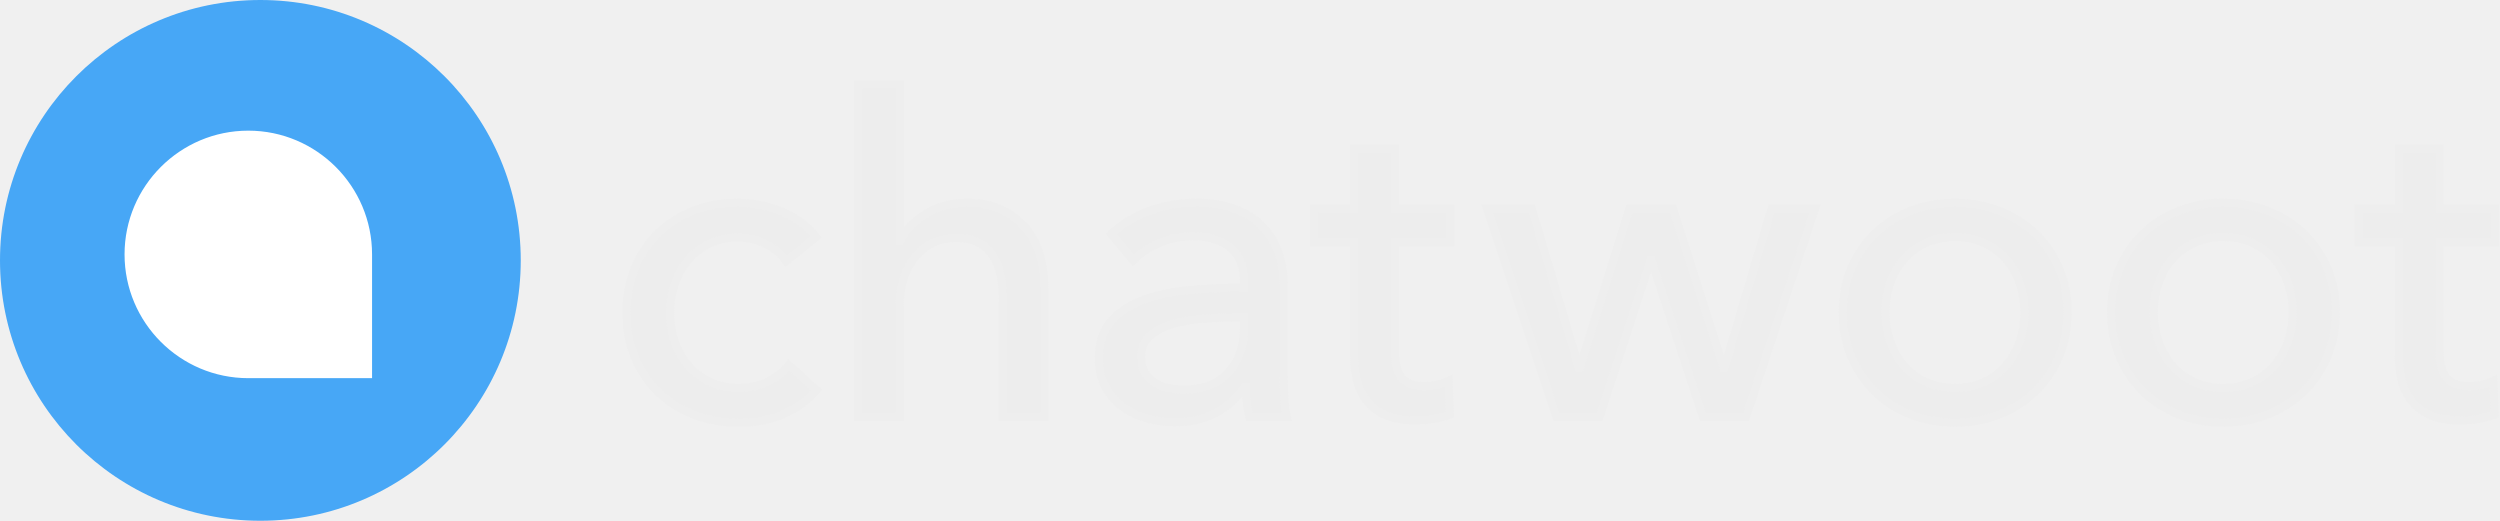
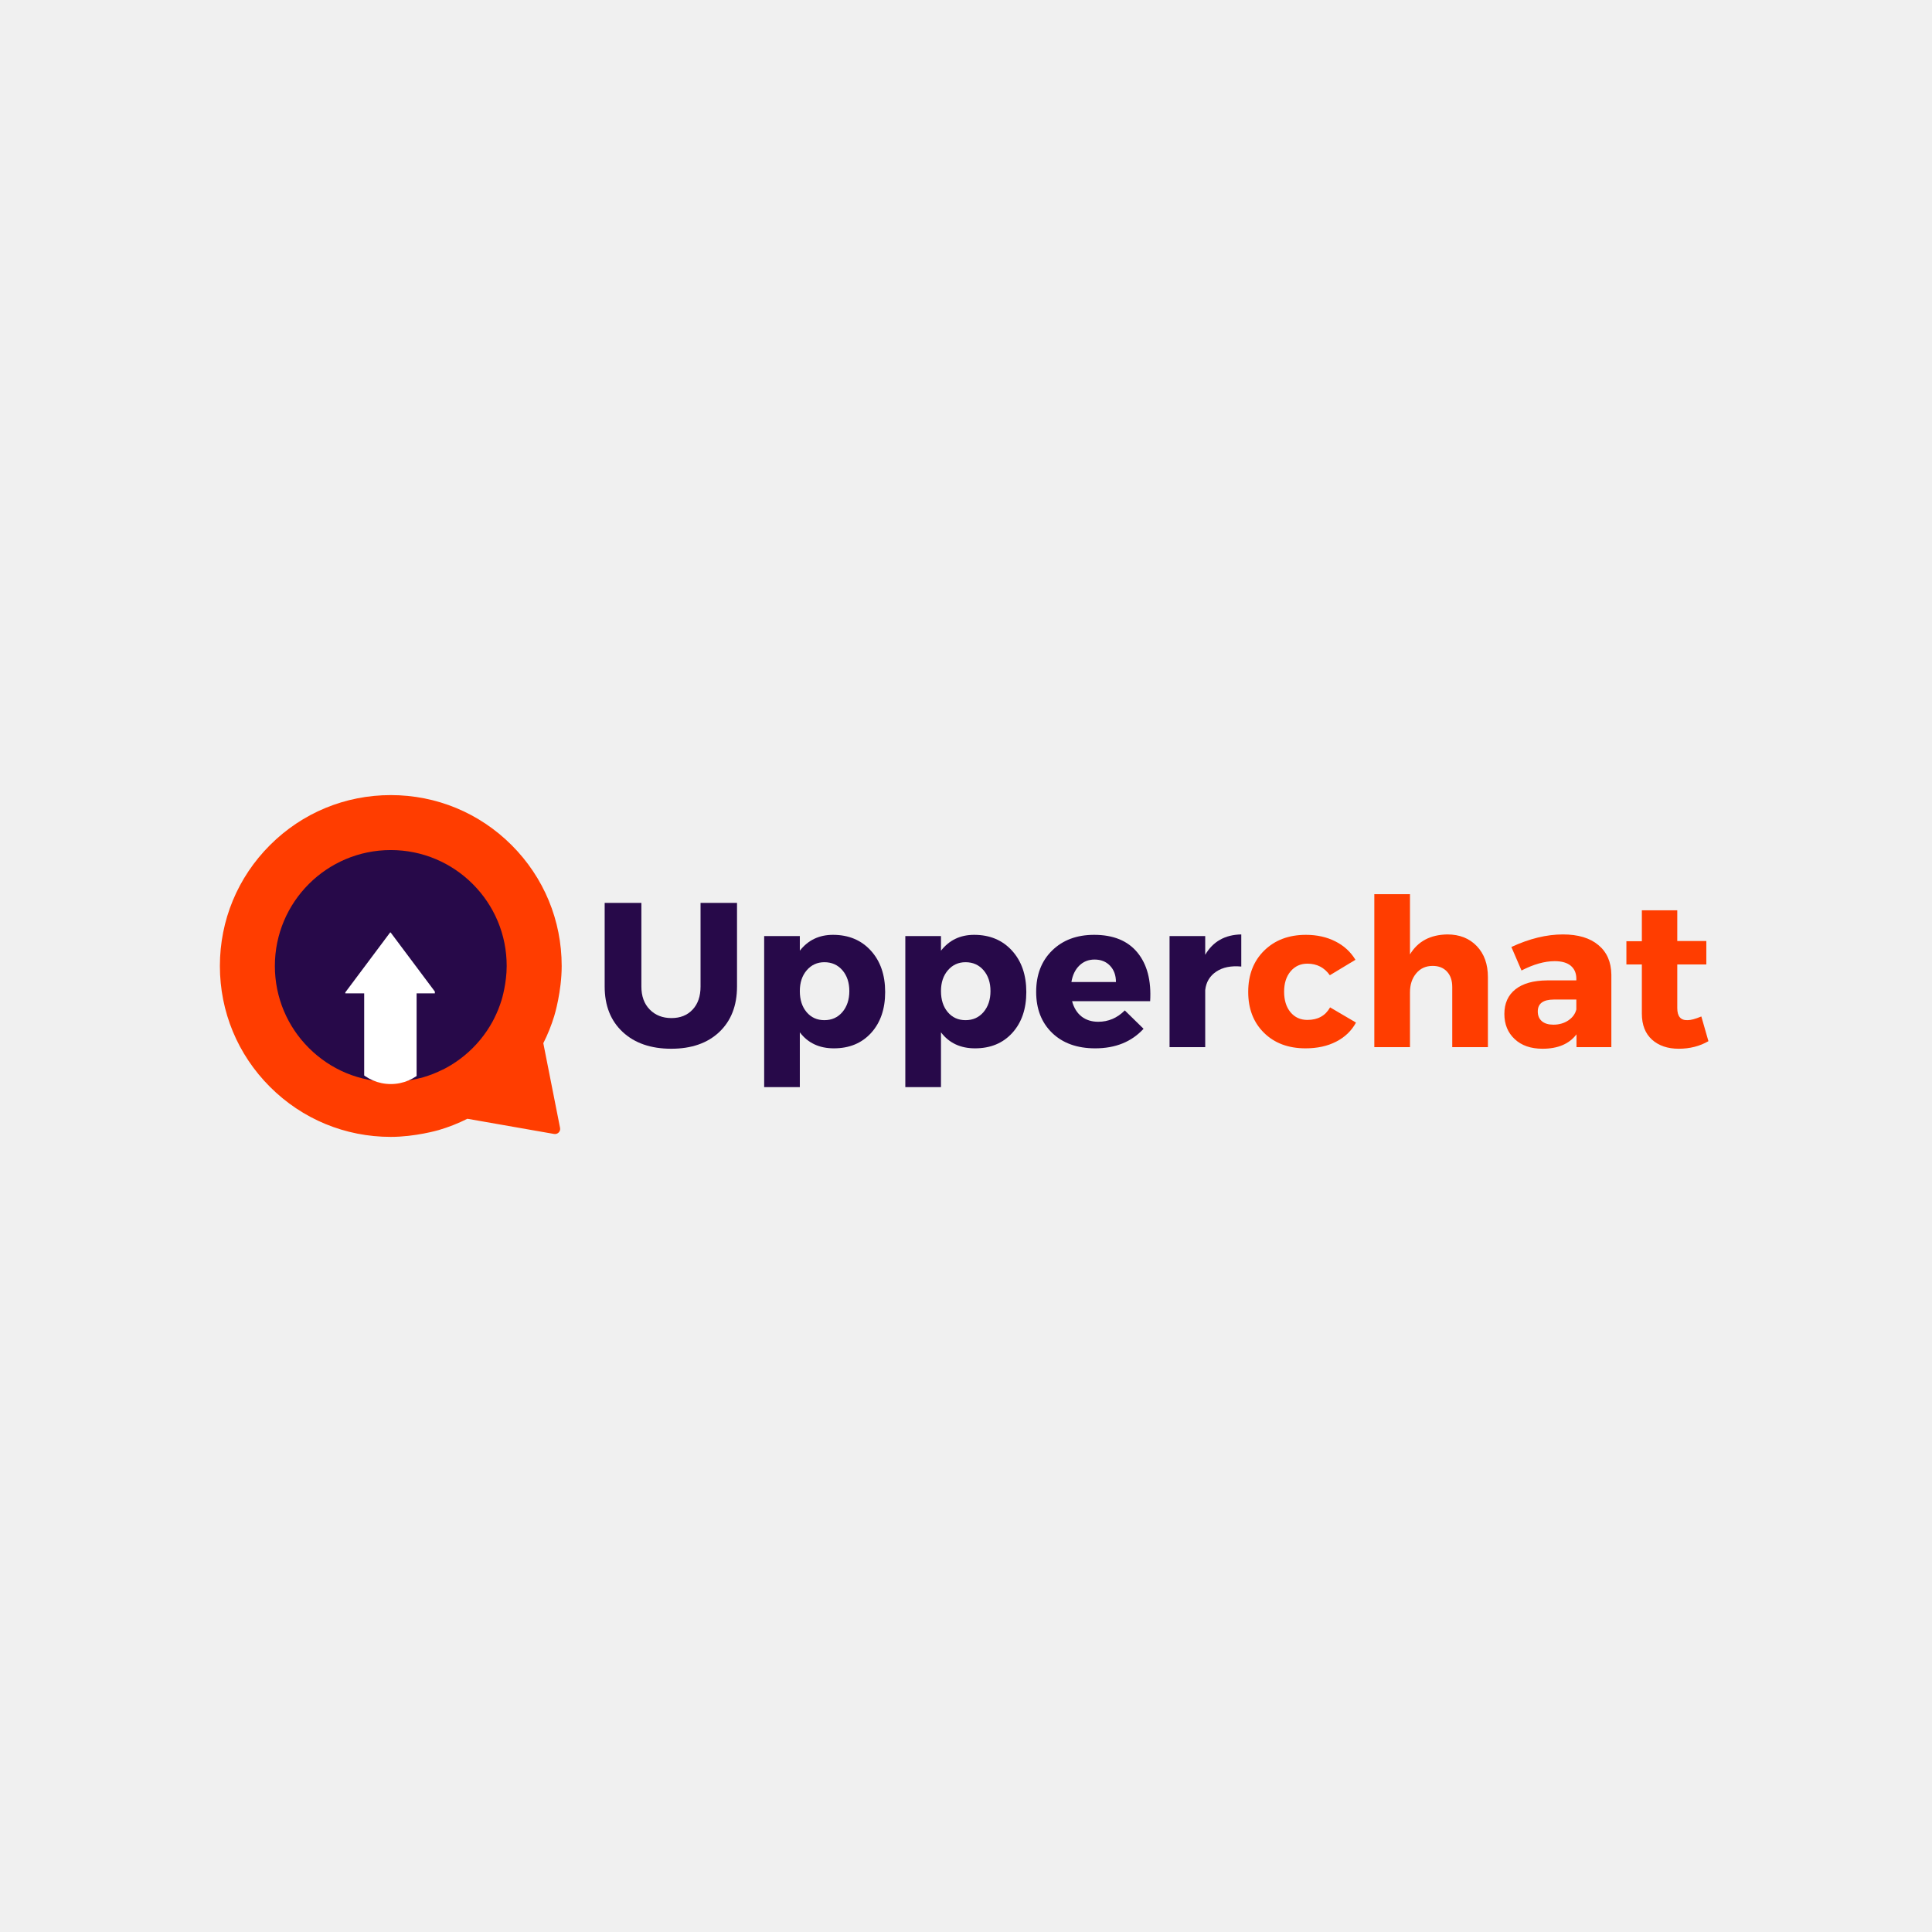
- <svg xmlns="http://www.w3.org/2000/svg" width="2458px" height="512px" viewBox="0 0 2458 512" version="1.1">
-   <g id="Page-1" stroke="none" stroke-width="1" fill="none" fill-rule="evenodd">
-     <g id="logo" fill-rule="nonzero">
-       <g id="woot-log">
-         <circle id="Oval" fill="#47A7F6" cx="256" cy="256" r="256" />
-         <path d="M362.808,368.808 L244.123,368.808 C178.699,368.808 125.457,315.562 125.457,250.122 C125.457,184.703 178.699,131.457 244.124,131.457 C309.565,131.457 362.808,184.703 362.808,250.122 L362.808,368.808 Z" id="Fill-1" stroke="#FFFFFF" stroke-width="6" fill="#FFFFFF" />
+ <svg xmlns="http://www.w3.org/2000/svg" width="500" zoomAndPan="magnify" viewBox="0 0 375 375" height="500" preserveAspectRatio="xMidYMid meet" version="1.0">
+   <defs>
+     <g />
+     <clipPath id="5fa381441b">
+       <path d="M 0.68 0.328 L 67.27 0.328 L 67.27 66.801 L 0.68 66.801 Z M 0.68 0.328 " clip-rule="nonzero" />
+     </clipPath>
+     <clipPath id="870a31f73b">
+       <path d="M 11.352 10.996 L 56.328 10.996 L 56.328 55.977 L 11.352 55.977 Z M 11.352 10.996 " clip-rule="nonzero" />
+     </clipPath>
+     <clipPath id="74cfaafcae">
+       <path d="M 11.352 33.5 C 11.352 45.926 21.426 56.004 33.852 56.004 C 46.281 56.004 56.355 45.926 56.355 33.5 C 56.355 21.074 46.281 10.996 33.852 10.996 C 21.426 10.996 11.352 21.074 11.352 33.5 Z M 11.352 33.5 " clip-rule="nonzero" />
+     </clipPath>
+     <clipPath id="72abdc2750">
+       <path d="M 25.023 26.992 L 42.406 26.992 L 42.406 56.414 L 25.023 56.414 Z M 25.023 26.992 " clip-rule="nonzero" />
+     </clipPath>
+     <clipPath id="9f431f0bdb">
+       <path d="M 33.852 56.414 C 38.723 56.414 42.676 52.465 42.676 47.59 L 42.676 35.727 C 42.676 30.852 38.723 26.902 33.852 26.902 C 28.977 26.902 25.023 30.852 25.023 35.727 L 25.023 47.59 C 25.023 52.465 28.977 56.414 33.852 56.414 Z M 33.852 56.414 " clip-rule="nonzero" />
+     </clipPath>
+     <clipPath id="031c09aa49">
+       <path d="M 72 9 L 290.641 9 L 290.641 58 L 72 58 Z M 72 9 " clip-rule="nonzero" />
+     </clipPath>
+     <clipPath id="94280b9e2b">
+       <path d="M 34 18 L 58 18 L 58 48.68 L 34 48.68 Z M 34 18 " clip-rule="nonzero" />
+     </clipPath>
+     <clipPath id="8caa89db28">
+       <path d="M 61 18 L 86 18 L 86 48.68 L 61 48.68 Z M 61 18 " clip-rule="nonzero" />
+     </clipPath>
+     <clipPath id="51553d91e4">
+       <rect x="0" width="219" y="0" height="49" />
+     </clipPath>
+     <clipPath id="d4337a12f5">
+       <rect x="0" width="291" y="0" height="67" />
+     </clipPath>
+   </defs>
+   <g transform="matrix(1, 0, 0, 1, 42, 154)">
+     <g clip-path="url(#d4337a12f5)">
+       <g clip-path="url(#5fa381441b)">
+         <path fill="#ff3d00" d="M 33.852 66.668 C 24.992 66.668 16.66 63.219 10.395 56.953 C 4.129 50.688 0.68 42.359 0.68 33.5 C 0.68 24.637 4.129 16.309 10.395 10.043 C 16.66 3.777 24.992 0.328 33.852 0.328 C 42.711 0.328 51.043 3.777 57.309 10.043 C 63.57 16.309 67.023 24.637 67.023 33.5 C 67.023 38.434 65.641 43.012 65.574 43.219 C 65.023 45.027 64.312 46.797 63.457 48.484 L 66.707 64.922 C 66.77 65.246 66.672 65.582 66.441 65.816 C 66.207 66.051 65.875 66.16 65.551 66.102 L 48.719 63.152 C 46.938 64.047 45.07 64.785 43.16 65.344 C 42.973 65.398 38.555 66.668 33.852 66.668 Z M 33.852 66.668 " fill-opacity="1" fill-rule="nonzero" />
      </g>
-       <path d="M772.982,256.848 C768.658,250.217 762.171,244.667 753.522,240.198 C744.872,235.73 735.647,233.495 725.844,233.495 C715.177,233.495 705.735,235.513 697.518,239.55 C689.302,243.586 682.31,248.992 676.544,255.767 C670.778,262.542 666.381,270.398 663.354,279.336 C660.327,288.273 658.813,297.643 658.813,307.446 C658.813,317.248 660.327,326.618 663.354,335.555 C666.381,344.493 670.778,352.349 676.544,359.124 C682.31,365.899 689.374,371.305 697.735,375.341 C706.095,379.378 715.609,381.396 726.277,381.396 C736.656,381.396 746.098,379.378 754.603,375.341 C763.108,371.305 770.099,365.827 775.577,358.908 L802.822,383.558 C794.173,393.649 783.361,401.505 770.387,407.127 C757.414,412.749 742.71,415.56 726.277,415.56 C710.42,415.56 695.789,412.965 682.382,407.776 C668.976,402.586 657.372,395.307 647.569,385.937 C637.767,376.567 630.055,365.251 624.433,351.989 C618.811,338.727 616,323.879 616,307.446 C616,291.3 618.739,276.597 624.217,263.335 C629.695,250.073 637.335,238.685 647.137,229.171 C656.939,219.657 668.544,212.305 681.95,207.115 C695.356,201.926 709.843,199.331 725.412,199.331 C739.827,199.331 754.17,202.214 768.441,207.98 C782.713,213.746 794.028,222.107 802.389,233.063 L772.982,256.848 Z M885.421,236.09 C890.322,225.999 898.683,217.35 910.504,210.143 C922.324,202.935 935.586,199.331 950.29,199.331 C963.552,199.331 974.94,201.565 984.454,206.034 C993.968,210.503 1001.896,216.485 1008.239,223.981 C1014.582,231.477 1019.267,240.27 1022.294,250.361 C1025.321,260.452 1026.835,271.263 1026.835,282.795 L1026.835,409.938 L986.184,409.938 L986.184,296.634 C986.184,288.273 985.535,280.345 984.238,272.849 C982.94,265.353 980.562,258.722 977.102,252.956 C973.643,247.19 968.958,242.577 963.047,239.117 C957.137,235.658 949.425,233.928 939.911,233.928 C923.766,233.928 910.504,240.054 900.125,252.307 C889.746,264.56 884.556,280.921 884.556,301.391 L884.556,409.938 L843.905,409.938 L843.905,83 L884.556,83 L884.556,236.09 L885.421,236.09 Z M1223.171,277.174 C1223.171,261.893 1218.558,250.577 1209.332,243.226 C1200.106,235.874 1187.853,232.198 1172.573,232.198 C1161.041,232.198 1150.157,234.432 1139.923,238.901 C1129.688,243.37 1121.111,249.064 1114.191,255.983 L1092.568,230.036 C1102.659,220.522 1114.984,213.026 1129.544,207.548 C1144.103,202.07 1159.743,199.331 1176.465,199.331 C1191.169,199.331 1203.926,201.421 1214.738,205.602 C1225.549,209.782 1234.415,215.476 1241.334,222.684 C1248.253,229.892 1253.443,238.396 1256.902,248.199 C1260.362,258.001 1262.092,268.524 1262.092,279.768 L1262.092,369.287 C1262.092,376.206 1262.308,383.486 1262.741,391.126 C1263.173,398.766 1263.966,405.037 1265.119,409.938 L1228.36,409.938 C1226.054,400.136 1224.9,390.333 1224.9,380.531 L1223.603,380.531 C1216.107,391.487 1206.665,399.991 1195.277,406.046 C1183.889,412.1 1170.411,415.128 1154.842,415.128 C1146.77,415.128 1138.337,414.046 1129.544,411.884 C1120.75,409.722 1112.75,406.19 1105.542,401.289 C1098.334,396.388 1092.352,389.901 1087.595,381.828 C1082.838,373.756 1080.46,363.809 1080.46,351.989 C1080.46,336.42 1084.64,324.095 1093.001,315.014 C1101.362,305.932 1112.317,299.013 1125.868,294.256 C1139.418,289.499 1154.698,286.399 1171.708,284.958 C1188.718,283.516 1205.872,282.795 1223.171,282.795 L1223.171,277.174 Z M1213.224,312.203 C1203.133,312.203 1192.682,312.635 1181.871,313.5 C1171.059,314.365 1161.257,316.095 1152.464,318.689 C1143.67,321.284 1136.391,325.176 1130.625,330.366 C1124.859,335.555 1121.976,342.475 1121.976,351.124 C1121.976,357.178 1123.201,362.224 1125.651,366.26 C1128.102,370.296 1131.345,373.612 1135.382,376.206 C1139.418,378.801 1143.887,380.603 1148.788,381.612 C1153.689,382.621 1158.734,383.126 1163.924,383.126 C1182.952,383.126 1197.584,377.432 1207.818,366.044 C1218.053,354.655 1223.171,340.312 1223.171,323.014 L1223.171,312.203 L1213.224,312.203 Z M1425.993,238.252 L1371.504,238.252 L1371.504,345.069 C1371.504,357.467 1373.81,366.332 1378.423,371.666 C1383.036,376.999 1390.388,379.666 1400.478,379.666 C1404.226,379.666 1408.263,379.234 1412.587,378.369 C1416.912,377.504 1420.804,376.206 1424.264,374.477 L1425.561,407.776 C1420.66,409.506 1415.254,410.875 1409.344,411.884 C1403.433,412.893 1397.307,413.398 1390.964,413.398 C1371.648,413.398 1356.872,408.064 1346.637,397.397 C1336.402,386.729 1331.285,370.729 1331.285,349.394 L1331.285,238.252 L1291.931,238.252 L1291.931,204.953 L1331.285,204.953 L1331.285,146.139 L1371.504,146.139 L1371.504,204.953 L1425.993,204.953 L1425.993,238.252 Z M1506.078,204.953 L1552.351,361.503 L1553.216,361.503 L1602.083,204.953 L1644.897,204.953 L1694.629,361.503 L1695.494,361.503 L1741.767,204.953 L1784.581,204.953 L1716.685,409.938 L1674.304,409.938 L1623.706,255.983 L1622.841,255.983 L1572.676,409.938 L1530.295,409.938 L1461.967,204.953 L1506.078,204.953 Z M2032.811,307.013 C2032.811,322.87 2030,337.429 2024.378,350.691 C2018.756,363.953 2010.972,375.413 2001.026,385.072 C1991.079,394.73 1979.331,402.226 1965.78,407.56 C1952.23,412.893 1937.671,415.56 1922.102,415.56 C1906.534,415.56 1891.974,412.893 1878.424,407.56 C1864.873,402.226 1853.197,394.73 1843.395,385.072 C1833.592,375.413 1825.88,363.953 1820.258,350.691 C1814.636,337.429 1811.825,322.87 1811.825,307.013 C1811.825,291.156 1814.636,276.669 1820.258,263.551 C1825.88,250.433 1833.592,239.117 1843.395,229.603 C1853.197,220.089 1864.873,212.665 1878.424,207.332 C1891.974,201.998 1906.534,199.331 1922.102,199.331 C1937.671,199.331 1952.23,201.998 1965.78,207.332 C1979.331,212.665 1991.079,220.089 2001.026,229.603 C2010.972,239.117 2018.756,250.433 2024.378,263.551 C2030,276.669 2032.811,291.156 2032.811,307.013 Z M1990.43,307.013 C1990.43,297.211 1988.917,287.841 1985.89,278.903 C1982.862,269.966 1978.466,262.11 1972.7,255.334 C1966.934,248.559 1959.798,243.154 1951.293,239.117 C1942.788,235.081 1933.058,233.063 1922.102,233.063 C1911.146,233.063 1901.416,235.081 1892.911,239.117 C1884.406,243.154 1877.271,248.559 1871.505,255.334 C1865.738,262.11 1861.342,269.966 1858.315,278.903 C1855.287,287.841 1853.774,297.211 1853.774,307.013 C1853.774,316.816 1855.287,326.185 1858.315,335.123 C1861.342,344.06 1865.738,351.989 1871.505,358.908 C1877.271,365.827 1884.406,371.305 1892.911,375.341 C1901.416,379.378 1911.146,381.396 1922.102,381.396 C1933.058,381.396 1942.788,379.378 1951.293,375.341 C1959.798,371.305 1966.934,365.827 1972.7,358.908 C1978.466,351.989 1982.862,344.06 1985.89,335.123 C1988.917,326.185 1990.43,316.816 1990.43,307.013 Z M2296.611,307.013 C2296.611,322.87 2293.8,337.429 2288.178,350.691 C2282.556,363.953 2274.771,375.413 2264.825,385.072 C2254.878,394.73 2243.13,402.226 2229.58,407.56 C2216.029,412.893 2201.47,415.56 2185.901,415.56 C2170.333,415.56 2155.774,412.893 2142.223,407.56 C2128.673,402.226 2116.996,394.73 2107.194,385.072 C2097.392,375.413 2089.68,363.953 2084.058,350.691 C2078.436,337.429 2075.625,322.87 2075.625,307.013 C2075.625,291.156 2078.436,276.669 2084.058,263.551 C2089.68,250.433 2097.392,239.117 2107.194,229.603 C2116.996,220.089 2128.673,212.665 2142.223,207.332 C2155.774,201.998 2170.333,199.331 2185.901,199.331 C2201.47,199.331 2216.029,201.998 2229.58,207.332 C2243.13,212.665 2254.878,220.089 2264.825,229.603 C2274.771,239.117 2282.556,250.433 2288.178,263.551 C2293.8,276.669 2296.611,291.156 2296.611,307.013 Z M2254.23,307.013 C2254.23,297.211 2252.716,287.841 2249.689,278.903 C2246.662,269.966 2242.265,262.11 2236.499,255.334 C2230.733,248.559 2223.597,243.154 2215.092,239.117 C2206.587,235.081 2196.857,233.063 2185.901,233.063 C2174.946,233.063 2165.215,235.081 2156.71,239.117 C2148.205,243.154 2141.07,248.559 2135.304,255.334 C2129.538,262.11 2125.141,269.966 2122.114,278.903 C2119.087,287.841 2117.573,297.211 2117.573,307.013 C2117.573,316.816 2119.087,326.185 2122.114,335.123 C2125.141,344.06 2129.538,351.989 2135.304,358.908 C2141.07,365.827 2148.205,371.305 2156.71,375.341 C2165.215,379.378 2174.946,381.396 2185.901,381.396 C2196.857,381.396 2206.587,379.378 2215.092,375.341 C2223.597,371.305 2230.733,365.827 2236.499,358.908 C2242.265,351.989 2246.662,344.06 2249.689,335.123 C2252.716,326.185 2254.23,316.816 2254.23,307.013 Z M2453.16,238.252 L2398.671,238.252 L2398.671,345.069 C2398.671,357.467 2400.977,366.332 2405.59,371.666 C2410.203,376.999 2417.554,379.666 2427.645,379.666 C2431.393,379.666 2435.429,379.234 2439.754,378.369 C2444.079,377.504 2447.971,376.206 2451.43,374.477 L2452.728,407.776 C2447.827,409.506 2442.421,410.875 2436.511,411.884 C2430.6,412.893 2424.474,413.398 2418.131,413.398 C2398.815,413.398 2384.039,408.064 2373.804,397.397 C2363.569,386.729 2358.452,370.729 2358.452,349.394 L2358.452,238.252 L2319.098,238.252 L2319.098,204.953 L2358.452,204.953 L2358.452,146.139 L2398.671,146.139 L2398.671,204.953 L2453.16,204.953 L2453.16,238.252 Z" id="chatwoot" stroke="#EEEEEE" stroke-width="8" fill="#EDEDED" />
+       <g clip-path="url(#870a31f73b)">
+         <g clip-path="url(#74cfaafcae)">
+           <path fill="#270949" d="M 33.848 55.992 C 27.84 55.992 22.188 53.652 17.941 49.402 C 13.691 45.156 11.352 39.504 11.352 33.496 C 11.352 27.484 13.691 21.836 17.941 17.586 C 22.188 13.34 27.84 10.996 33.848 10.996 C 39.859 10.996 45.508 13.34 49.758 17.586 C 54.004 21.836 56.348 27.484 56.348 33.496 C 56.348 36.844 55.406 39.945 55.363 40.086 C 54.988 41.312 54.508 42.516 53.926 43.66 L 56.133 54.809 C 56.176 55.027 56.109 55.254 55.949 55.414 C 55.793 55.574 55.566 55.648 55.348 55.609 L 43.934 53.605 C 42.727 54.215 41.457 54.715 40.16 55.094 C 40.035 55.129 37.039 55.992 33.848 55.992 Z M 33.848 55.992 " fill-opacity="1" fill-rule="nonzero" />
+         </g>
+       </g>
+       <g clip-path="url(#72abdc2750)">
+         <g clip-path="url(#9f431f0bdb)">
+           <path fill="#ffffff" d="M 42.668 38.809 L 38.863 38.809 L 38.863 61.438 L 28.688 61.438 L 28.688 38.809 L 24.883 38.809 L 33.773 26.926 Z M 42.668 38.809 " fill-opacity="1" fill-rule="nonzero" />
+         </g>
+       </g>
+       <g clip-path="url(#031c09aa49)">
+         <g transform="matrix(1, 0, 0, 1, 72, 9)">
+           <g clip-path="url(#51553d91e4)">
+             <g fill="#270949" fill-opacity="1">
+               <g transform="translate(1.054435, 40.24788)">
+                 <g>
+                   <path d="M 28 -28 L 28 -11.766 C 28 -8.055 26.852 -5.113 24.562 -2.938 C 22.27 -0.77 19.16 0.312 15.234 0.312 C 11.285 0.312 8.145 -0.77 5.812 -2.938 C 3.477 -5.113 2.312 -8.055 2.312 -11.766 L 2.312 -28 L 9.438 -28 L 9.438 -11.766 C 9.438 -9.891 9.977 -8.398 11.062 -7.297 C 12.145 -6.191 13.551 -5.641 15.281 -5.641 C 16.988 -5.641 18.352 -6.188 19.375 -7.281 C 20.406 -8.375 20.922 -9.867 20.922 -11.766 L 20.922 -28 Z M 28 -28 " />
+                 </g>
+               </g>
+             </g>
+             <g clip-path="url(#94280b9e2b)">
+               <g fill="#270949" fill-opacity="1">
+                 <g transform="translate(31.37142, 40.24788)">
+                   <g>
+                     <path d="M 16.312 -21.797 C 19.352 -21.797 21.801 -20.773 23.656 -18.734 C 25.508 -16.703 26.438 -14.02 26.438 -10.688 C 26.438 -7.406 25.531 -4.766 23.719 -2.766 C 21.906 -0.766 19.492 0.234 16.484 0.234 C 13.648 0.234 11.445 -0.801 9.875 -2.875 L 9.875 7.766 L 2.953 7.766 L 2.953 -21.562 L 9.875 -21.562 L 9.875 -18.719 C 11.477 -20.77 13.625 -21.797 16.312 -21.797 Z M 14.641 -5.234 C 16.078 -5.234 17.242 -5.758 18.141 -6.812 C 19.035 -7.875 19.484 -9.227 19.484 -10.875 C 19.484 -12.531 19.035 -13.879 18.141 -14.922 C 17.242 -15.961 16.078 -16.484 14.641 -16.484 C 13.254 -16.484 12.113 -15.961 11.219 -14.922 C 10.32 -13.879 9.875 -12.531 9.875 -10.875 C 9.875 -9.195 10.312 -7.836 11.188 -6.797 C 12.07 -5.754 13.223 -5.234 14.641 -5.234 Z M 14.641 -5.234 " />
+                   </g>
+                 </g>
+               </g>
+             </g>
+             <g clip-path="url(#8caa89db28)">
+               <g fill="#270949" fill-opacity="1">
+                 <g transform="translate(58.7687, 40.24788)">
+                   <g>
+                     <path d="M 16.312 -21.797 C 19.352 -21.797 21.801 -20.773 23.656 -18.734 C 25.508 -16.703 26.438 -14.02 26.438 -10.688 C 26.438 -7.406 25.531 -4.766 23.719 -2.766 C 21.906 -0.766 19.492 0.234 16.484 0.234 C 13.648 0.234 11.445 -0.801 9.875 -2.875 L 9.875 7.766 L 2.953 7.766 L 2.953 -21.562 L 9.875 -21.562 L 9.875 -18.719 C 11.477 -20.77 13.625 -21.797 16.312 -21.797 Z M 14.641 -5.234 C 16.078 -5.234 17.242 -5.758 18.141 -6.812 C 19.035 -7.875 19.484 -9.227 19.484 -10.875 C 19.484 -12.531 19.035 -13.879 18.141 -14.922 C 17.242 -15.961 16.078 -16.484 14.641 -16.484 C 13.254 -16.484 12.113 -15.961 11.219 -14.922 C 10.32 -13.879 9.875 -12.531 9.875 -10.875 C 9.875 -9.195 10.312 -7.836 11.188 -6.797 C 12.07 -5.754 13.223 -5.234 14.641 -5.234 Z M 14.641 -5.234 " />
+                   </g>
+                 </g>
+               </g>
+             </g>
+             <g fill="#270949" fill-opacity="1">
+               <g transform="translate(86.16598, 40.24788)">
+                 <g>
+                   <path d="M 12.203 -21.797 C 15.93 -21.797 18.734 -20.648 20.609 -18.359 C 22.492 -16.066 23.316 -12.922 23.078 -8.922 L 7.922 -8.922 C 8.266 -7.641 8.875 -6.648 9.75 -5.953 C 10.633 -5.266 11.719 -4.922 13 -4.922 C 14.969 -4.922 16.688 -5.656 18.156 -7.125 L 21.797 -3.562 C 19.473 -1.031 16.344 0.234 12.406 0.234 C 8.906 0.234 6.117 -0.766 4.047 -2.766 C 1.984 -4.766 0.953 -7.414 0.953 -10.719 C 0.953 -14.051 1.984 -16.727 4.047 -18.75 C 6.117 -20.781 8.836 -21.797 12.203 -21.797 Z M 7.797 -12.641 L 16.438 -12.641 C 16.438 -13.941 16.055 -14.992 15.297 -15.797 C 14.535 -16.598 13.531 -17 12.281 -17 C 11.102 -17 10.113 -16.602 9.312 -15.812 C 8.52 -15.031 8.016 -13.973 7.797 -12.641 Z M 7.797 -12.641 " />
+                 </g>
+               </g>
+             </g>
+             <g fill="#270949" fill-opacity="1">
+               <g transform="translate(110.2436, 40.24788)">
+                 <g>
+                   <path d="M 9.688 -21.562 L 9.688 -17.922 C 11.195 -20.504 13.531 -21.82 16.688 -21.875 L 16.688 -15.641 C 14.707 -15.828 13.086 -15.5 11.828 -14.656 C 10.578 -13.82 9.863 -12.629 9.688 -11.078 L 9.688 0 L 2.766 0 L 2.766 -21.562 Z M 9.688 -21.562 " />
+                 </g>
+               </g>
+             </g>
+             <g fill="#ff3d00" fill-opacity="1">
+               <g transform="translate(127.324, 40.24788)">
+                 <g>
+                   <path d="M 12.156 -21.797 C 14.289 -21.797 16.191 -21.375 17.859 -20.531 C 19.523 -19.695 20.828 -18.504 21.766 -16.953 L 16.797 -13.953 C 15.734 -15.453 14.281 -16.203 12.438 -16.203 C 11.102 -16.203 10.016 -15.703 9.172 -14.703 C 8.336 -13.703 7.922 -12.391 7.922 -10.766 C 7.922 -9.109 8.332 -7.781 9.156 -6.781 C 9.988 -5.781 11.082 -5.281 12.438 -5.281 C 14.469 -5.281 15.938 -6.094 16.844 -7.719 L 21.875 -4.766 C 21 -3.16 19.711 -1.926 18.016 -1.062 C 16.328 -0.195 14.348 0.234 12.078 0.234 C 8.742 0.234 6.055 -0.77 4.016 -2.781 C 1.973 -4.789 0.953 -7.438 0.953 -10.719 C 0.953 -14.031 1.984 -16.703 4.047 -18.734 C 6.117 -20.773 8.82 -21.797 12.156 -21.797 Z M 12.156 -21.797 " />
+                 </g>
+               </g>
+             </g>
+             <g fill="#ff3d00" fill-opacity="1">
+               <g transform="translate(149.8017, 40.24788)">
+                 <g>
+                   <path d="M 17.125 -21.875 C 19.5 -21.875 21.406 -21.117 22.844 -19.609 C 24.281 -18.109 25 -16.102 25 -13.594 L 25 0 L 18.078 0 L 18.078 -11.688 C 18.078 -12.938 17.738 -13.926 17.062 -14.656 C 16.383 -15.395 15.457 -15.766 14.281 -15.766 C 12.945 -15.766 11.879 -15.281 11.078 -14.312 C 10.273 -13.352 9.875 -12.129 9.875 -10.641 L 9.875 0 L 2.953 0 L 2.953 -29.688 L 9.875 -29.688 L 9.875 -18 C 11.395 -20.531 13.812 -21.82 17.125 -21.875 Z M 17.125 -21.875 " />
+                 </g>
+               </g>
+             </g>
+             <g fill="#ff3d00" fill-opacity="1">
+               <g transform="translate(176.919, 40.24788)">
+                 <g>
+                   <path d="M 12.438 -21.875 C 15.395 -21.875 17.691 -21.188 19.328 -19.812 C 20.973 -18.445 21.812 -16.535 21.844 -14.078 L 21.844 0 L 15.078 0 L 15.078 -2.484 C 13.66 -0.617 11.461 0.312 8.484 0.312 C 6.211 0.312 4.41 -0.312 3.078 -1.562 C 1.742 -2.812 1.078 -4.438 1.078 -6.438 C 1.078 -8.488 1.789 -10.082 3.219 -11.219 C 4.645 -12.352 6.691 -12.93 9.359 -12.953 L 15.047 -12.953 L 15.047 -13.281 C 15.047 -14.344 14.691 -15.176 13.984 -15.781 C 13.273 -16.383 12.227 -16.688 10.844 -16.688 C 8.895 -16.688 6.75 -16.082 4.406 -14.875 L 2.438 -19.438 C 5.938 -21.062 9.27 -21.875 12.438 -21.875 Z M 10.594 -4.359 C 11.688 -4.359 12.645 -4.629 13.469 -5.172 C 14.301 -5.723 14.828 -6.438 15.047 -7.312 L 15.047 -9.234 L 10.688 -9.234 C 8.602 -9.234 7.562 -8.461 7.562 -6.922 C 7.562 -6.117 7.828 -5.488 8.359 -5.031 C 8.891 -4.582 9.633 -4.359 10.594 -4.359 Z M 10.594 -4.359 " />
+                 </g>
+               </g>
+             </g>
+             <g fill="#ff3d00" fill-opacity="1">
+               <g transform="translate(200.9166, 40.24788)">
+                 <g>
+                   <path d="M 15.312 -5.953 L 16.688 -1.156 C 15 -0.176 13.078 0.312 10.922 0.312 C 8.785 0.312 7.055 -0.273 5.734 -1.453 C 4.422 -2.641 3.766 -4.328 3.766 -6.516 L 3.766 -16.047 L 0.766 -16.047 L 0.766 -20.562 L 3.766 -20.562 L 3.766 -26.562 L 10.641 -26.562 L 10.641 -20.594 L 16.281 -20.594 L 16.281 -16.047 L 10.641 -16.047 L 10.641 -7.594 C 10.641 -6.77 10.805 -6.164 11.141 -5.781 C 11.473 -5.395 11.973 -5.211 12.641 -5.234 C 13.273 -5.234 14.164 -5.473 15.312 -5.953 Z M 15.312 -5.953 " />
+                 </g>
+               </g>
+             </g>
+           </g>
+         </g>
+       </g>
    </g>
  </g>
</svg>
